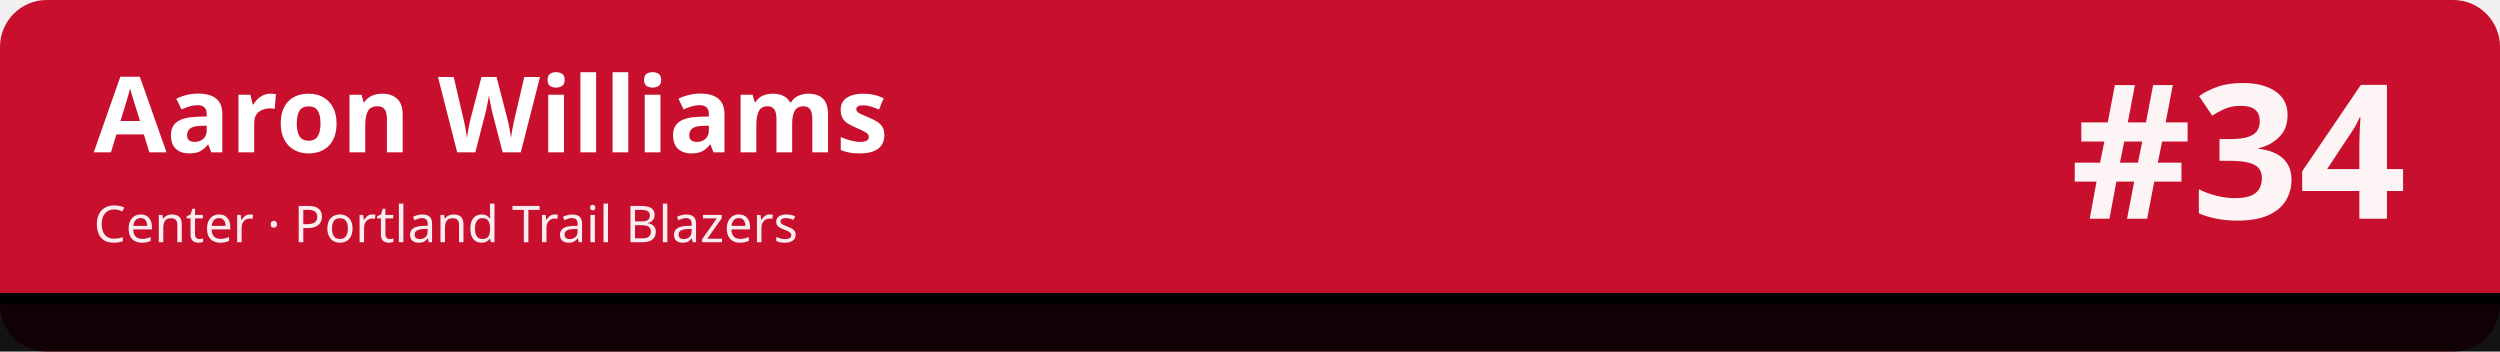
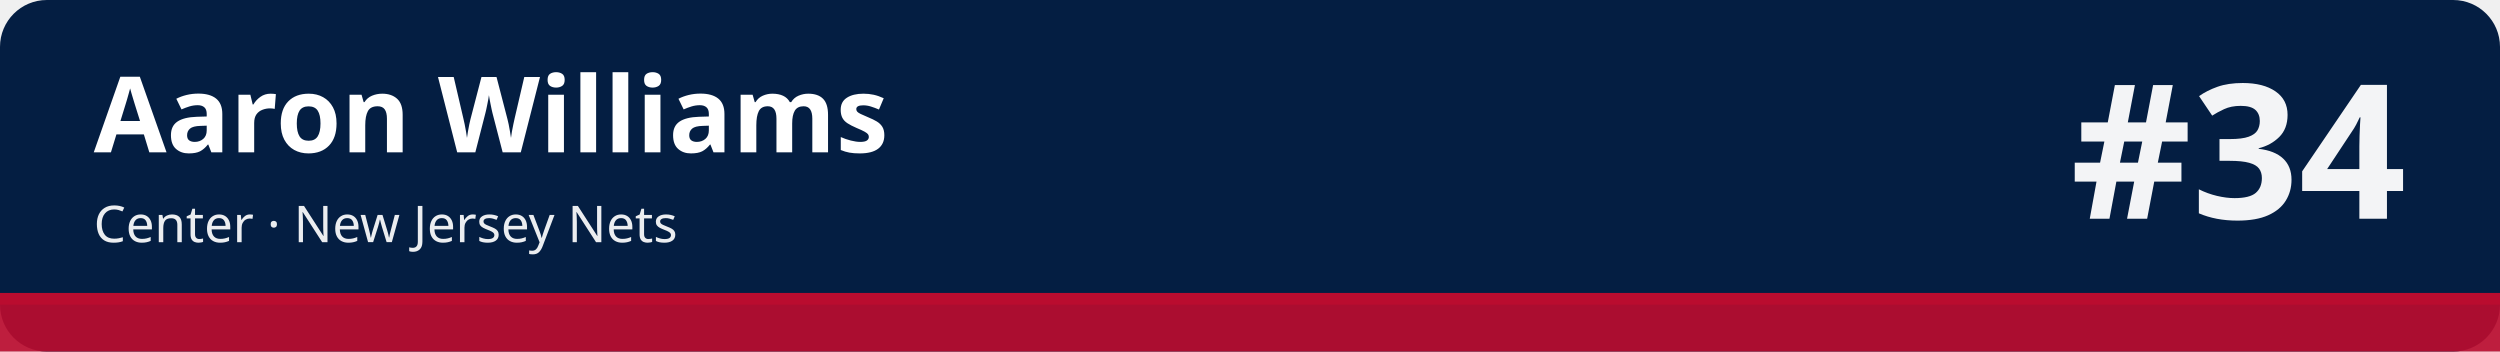
<svg xmlns="http://www.w3.org/2000/svg" width="1280" height="180" viewBox="0 0 1280 180" role="img" aria-labelledby="t d">
-   <rect width="1280" height="180" rx="24" fill="#c8102e" />
-   <rect x="0" y="150" width="1280" height="30" fill="#010101" fill-opacity=".92" />
-   <rect x="0" y="150" width="1280" height="6" fill="#010101" />
+   <rect width="1280" height="180" rx="24" fill="#041e42" />
+   <rect x="0" y="150" width="1280" height="30" fill="#ba0c2f" fill-opacity=".92" />
+   <rect x="0" y="150" width="1280" height="6" fill="#ba0c2f" />
  <text x="48" y="78" font-family="sans-serif" font-size="54" font-weight="700" fill="#ffffff">Aaron Williams</text>
-   <text x="48" y="124" font-family="sans-serif" font-size="26" fill="#ffffff" fill-opacity=".92">Center · Portland Trail Blazers</text>
+   <text x="48" y="124" font-family="sans-serif" font-size="26" fill="#ffffff" fill-opacity=".92">Center · New Jersey Nets</text>
  <text x="1232" y="112" font-family="sans-serif" font-size="96" font-weight="800" fill="#ffffff" fill-opacity=".95" text-anchor="end">#34</text>
</svg>
